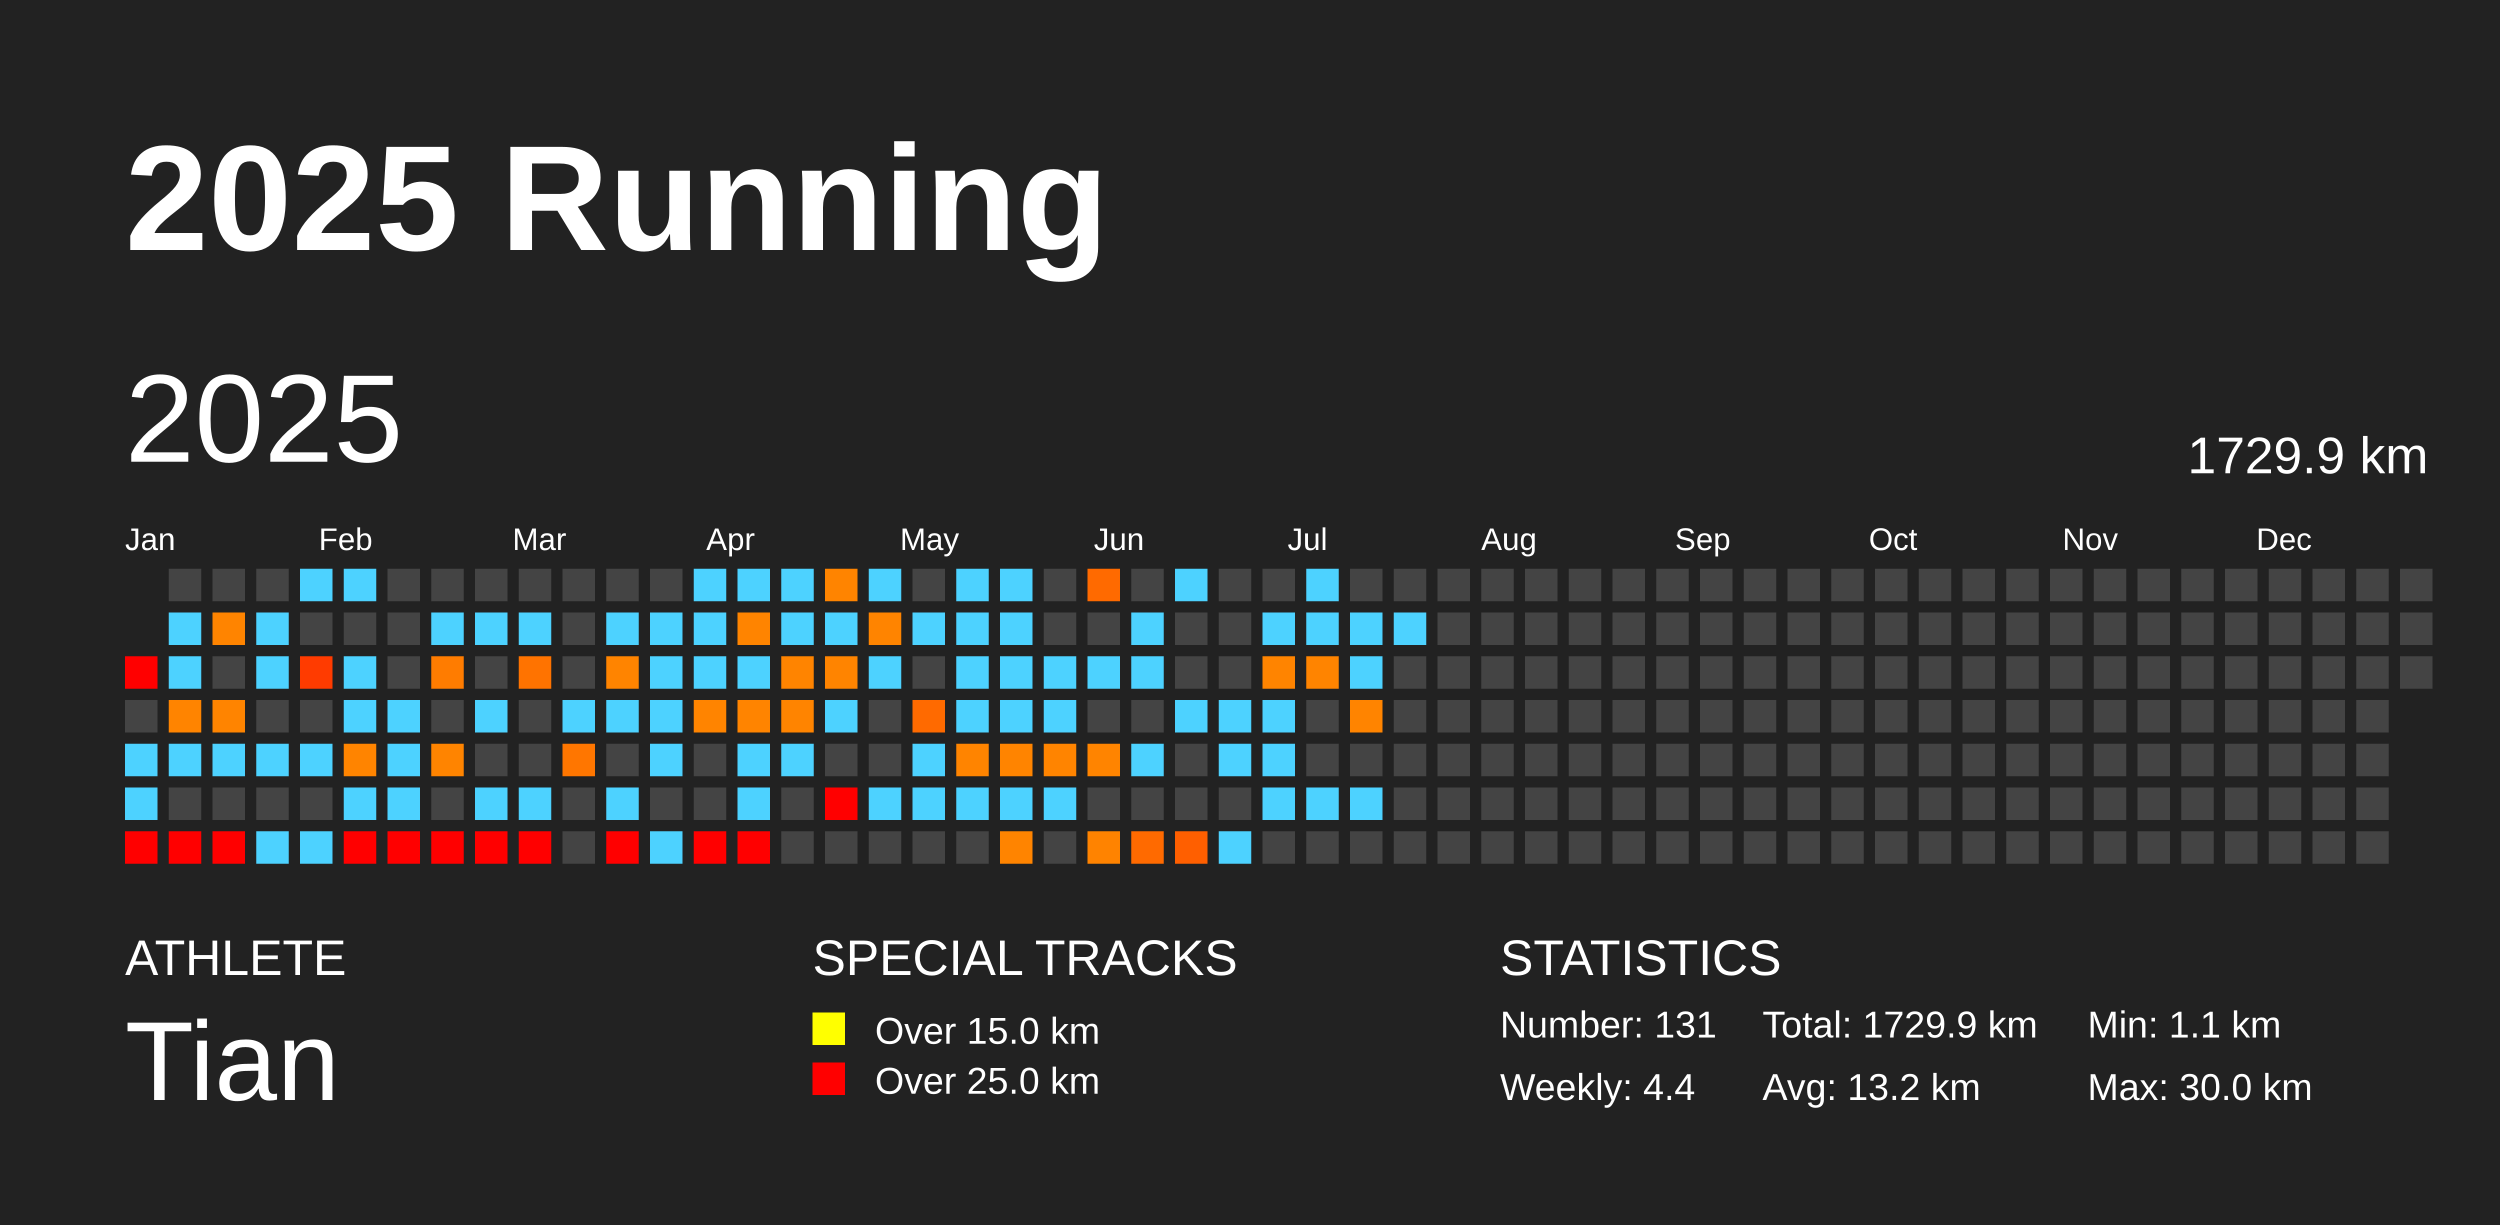
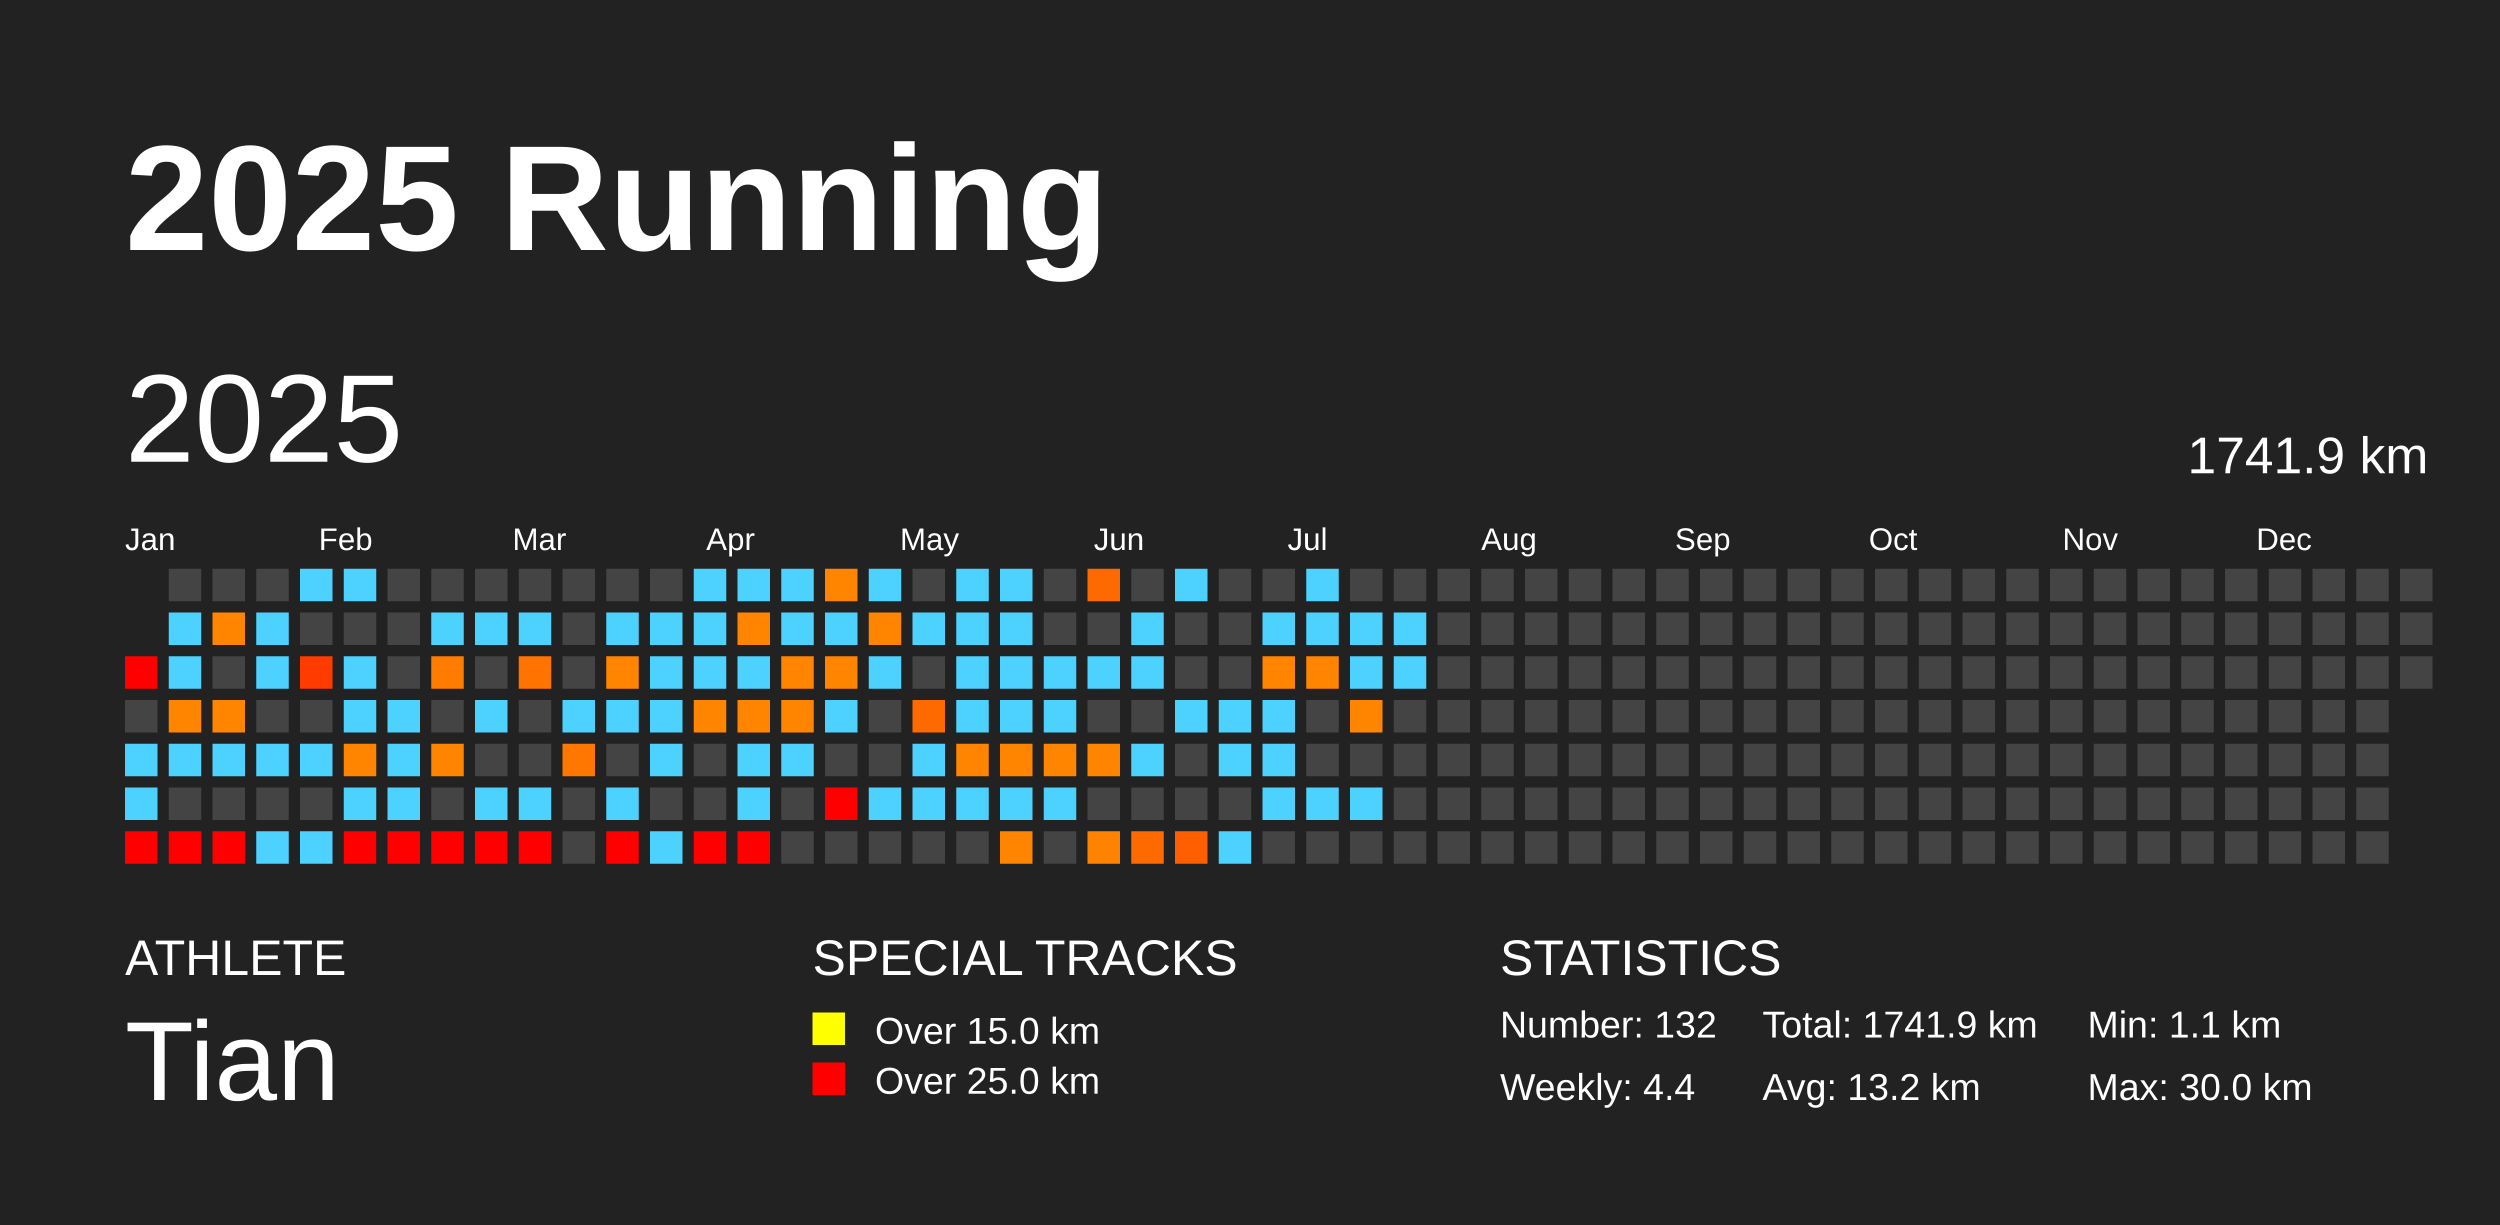
<svg xmlns="http://www.w3.org/2000/svg" baseProfile="full" height="98mm" version="1.1" viewBox="0,0,200,98" width="200mm">
  <defs />
  <rect fill="#222222" height="98" width="200" x="0" y="0" />
  <text fill="#FFFFFF" style="font-size:12px; font-family:Arial; font-weight:bold;" x="10" y="20">2025 Running</text>
  <text fill="#FFFFFF" style="font-size:4px; font-family:Arial" x="10" y="78">ATHLETE</text>
  <text fill="#FFFFFF" style="font-size:9px; font-family:Arial" x="10" y="88">Tian</text>
  <text fill="#FFFFFF" style="font-size:4px; font-family:Arial" x="65" y="78">SPECIAL TRACKS</text>
  <rect fill="yellow" height="2.6" width="2.6" x="65" y="81" />
  <text fill="#FFFFFF" style="font-size:3px; font-family:Arial" x="70" y="83.5">Over 15.0 km</text>
  <rect fill="red" height="2.6" width="2.6" x="65" y="85" />
  <text fill="#FFFFFF" style="font-size:3px; font-family:Arial" x="70" y="87.5">Over 25.0 km</text>
  <text fill="#FFFFFF" style="font-size:4px; font-family:Arial" x="120" y="78">STATISTICS</text>
-   <text fill="#FFFFFF" style="font-size:3px; font-family:Arial" x="120" y="83">Number: 131</text>
+   <text fill="#FFFFFF" style="font-size:3px; font-family:Arial" x="120" y="83">Number: 132</text>
  <text fill="#FFFFFF" style="font-size:3px; font-family:Arial" x="120" y="88">Weekly: 4.4</text>
-   <text fill="#FFFFFF" style="font-size:3px; font-family:Arial" x="141" y="83">Total: 1729.9 km</text>
+   <text fill="#FFFFFF" style="font-size:3px; font-family:Arial" x="141" y="83">Total: 1741.9 km</text>
  <text fill="#FFFFFF" style="font-size:3px; font-family:Arial" x="141" y="88">Avg: 13.2 km</text>
  <text fill="#FFFFFF" style="font-size:3px; font-family:Arial" x="167" y="83">Min: 1.1 km</text>
  <text fill="#FFFFFF" style="font-size:3px; font-family:Arial" x="167" y="88">Max: 30.0 km</text>
  <text dominant-baseline="hanging" fill="#FFFFFF" style="font-size:10.0px; font-family:Arial;" x="10" y="30">2025</text>
-   <text dominant-baseline="hanging" fill="#FFFFFF" style="font-size:4.125px; font-family:Arial;" x="175" y="35">1729.9 km</text>
+   <text dominant-baseline="hanging" fill="#FFFFFF" style="font-size:4.125px; font-family:Arial;" x="175" y="35">1741.9 km</text>
  <text fill="#FFFFFF" style="font-size:2.5px; font-family:Arial" x="10.0" y="44">Jan</text>
  <text fill="#FFFFFF" style="font-size:2.5px; font-family:Arial" x="25.5" y="44">Feb</text>
  <text fill="#FFFFFF" style="font-size:2.5px; font-family:Arial" x="41.0" y="44">Mar</text>
  <text fill="#FFFFFF" style="font-size:2.5px; font-family:Arial" x="56.5" y="44">Apr</text>
  <text fill="#FFFFFF" style="font-size:2.5px; font-family:Arial" x="72.0" y="44">May</text>
  <text fill="#FFFFFF" style="font-size:2.5px; font-family:Arial" x="87.5" y="44">Jun</text>
  <text fill="#FFFFFF" style="font-size:2.5px; font-family:Arial" x="103.0" y="44">Jul</text>
  <text fill="#FFFFFF" style="font-size:2.5px; font-family:Arial" x="118.5" y="44">Aug</text>
  <text fill="#FFFFFF" style="font-size:2.5px; font-family:Arial" x="134.0" y="44">Sep</text>
  <text fill="#FFFFFF" style="font-size:2.5px; font-family:Arial" x="149.5" y="44">Oct</text>
  <text fill="#FFFFFF" style="font-size:2.5px; font-family:Arial" x="165.0" y="44">Nov</text>
  <text fill="#FFFFFF" style="font-size:2.5px; font-family:Arial" x="180.5" y="44">Dec</text>
  <rect fill="red" height="2.6" width="2.6" x="10.0" y="52.5" />
  <rect fill="#444444" height="2.6" width="2.6" x="10.0" y="56.0" />
  <rect fill="#4dd2ff" height="2.6" width="2.6" x="10.0" y="59.5" />
  <rect fill="#4dd2ff" height="2.6" width="2.6" x="10.0" y="63.0" />
  <rect fill="red" height="2.6" width="2.6" x="10.0" y="66.5" />
  <rect fill="#444444" height="2.6" width="2.6" x="13.5" y="45.5" />
  <rect fill="#4dd2ff" height="2.6" width="2.6" x="13.5" y="49.0" />
  <rect fill="#4dd2ff" height="2.6" width="2.6" x="13.5" y="52.5" />
  <rect fill="#ff8400" height="2.6" width="2.6" x="13.5" y="56.0" />
  <rect fill="#4dd2ff" height="2.6" width="2.6" x="13.5" y="59.5" />
  <rect fill="#444444" height="2.6" width="2.6" x="13.5" y="63.0" />
  <rect fill="red" height="2.6" width="2.6" x="13.5" y="66.5" />
  <rect fill="#444444" height="2.6" width="2.6" x="17.0" y="45.5" />
  <rect fill="#ff8400" height="2.6" width="2.6" x="17.0" y="49.0" />
  <rect fill="#444444" height="2.6" width="2.6" x="17.0" y="52.5" />
  <rect fill="#ff8400" height="2.6" width="2.6" x="17.0" y="56.0" />
  <rect fill="#4dd2ff" height="2.6" width="2.6" x="17.0" y="59.5" />
  <rect fill="#444444" height="2.6" width="2.6" x="17.0" y="63.0" />
  <rect fill="red" height="2.6" width="2.6" x="17.0" y="66.5" />
  <rect fill="#444444" height="2.6" width="2.6" x="20.5" y="45.5" />
  <rect fill="#4dd2ff" height="2.6" width="2.6" x="20.5" y="49.0" />
  <rect fill="#4dd2ff" height="2.6" width="2.6" x="20.5" y="52.5" />
  <rect fill="#444444" height="2.6" width="2.6" x="20.5" y="56.0" />
  <rect fill="#4dd2ff" height="2.6" width="2.6" x="20.5" y="59.5" />
  <rect fill="#444444" height="2.6" width="2.6" x="20.5" y="63.0" />
  <rect fill="#4dd2ff" height="2.6" width="2.6" x="20.5" y="66.5" />
  <rect fill="#4dd2ff" height="2.6" width="2.6" x="24.0" y="45.5" />
  <rect fill="#444444" height="2.6" width="2.6" x="24.0" y="49.0" />
  <rect fill="#ff3b00" height="2.6" width="2.6" x="24.0" y="52.5" />
  <rect fill="#444444" height="2.6" width="2.6" x="24.0" y="56.0" />
  <rect fill="#4dd2ff" height="2.6" width="2.6" x="24.0" y="59.5" />
  <rect fill="#444444" height="2.6" width="2.6" x="24.0" y="63.0" />
  <rect fill="#4dd2ff" height="2.6" width="2.6" x="24.0" y="66.5" />
  <rect fill="#4dd2ff" height="2.6" width="2.6" x="27.5" y="45.5" />
  <rect fill="#444444" height="2.6" width="2.6" x="27.5" y="49.0" />
  <rect fill="#4dd2ff" height="2.6" width="2.6" x="27.5" y="52.5" />
  <rect fill="#4dd2ff" height="2.6" width="2.6" x="27.5" y="56.0" />
  <rect fill="#ff8400" height="2.6" width="2.6" x="27.5" y="59.5" />
  <rect fill="#4dd2ff" height="2.6" width="2.6" x="27.5" y="63.0" />
  <rect fill="red" height="2.6" width="2.6" x="27.5" y="66.5" />
  <rect fill="#444444" height="2.6" width="2.6" x="31.0" y="45.5" />
  <rect fill="#444444" height="2.6" width="2.6" x="31.0" y="49.0" />
  <rect fill="#444444" height="2.6" width="2.6" x="31.0" y="52.5" />
  <rect fill="#4dd2ff" height="2.6" width="2.6" x="31.0" y="56.0" />
  <rect fill="#4dd2ff" height="2.6" width="2.6" x="31.0" y="59.5" />
  <rect fill="#4dd2ff" height="2.6" width="2.6" x="31.0" y="63.0" />
  <rect fill="red" height="2.6" width="2.6" x="31.0" y="66.5" />
  <rect fill="#444444" height="2.6" width="2.6" x="34.5" y="45.5" />
  <rect fill="#4dd2ff" height="2.6" width="2.6" x="34.5" y="49.0" />
  <rect fill="#ff7c00" height="2.6" width="2.6" x="34.5" y="52.5" />
  <rect fill="#444444" height="2.6" width="2.6" x="34.5" y="56.0" />
  <rect fill="#ff8400" height="2.6" width="2.6" x="34.5" y="59.5" />
  <rect fill="#444444" height="2.6" width="2.6" x="34.5" y="63.0" />
  <rect fill="red" height="2.6" width="2.6" x="34.5" y="66.5" />
  <rect fill="#444444" height="2.6" width="2.6" x="38.0" y="45.5" />
  <rect fill="#4dd2ff" height="2.6" width="2.6" x="38.0" y="49.0" />
  <rect fill="#444444" height="2.6" width="2.6" x="38.0" y="52.5" />
  <rect fill="#4dd2ff" height="2.6" width="2.6" x="38.0" y="56.0" />
  <rect fill="#444444" height="2.6" width="2.6" x="38.0" y="59.5" />
  <rect fill="#4dd2ff" height="2.6" width="2.6" x="38.0" y="63.0" />
  <rect fill="red" height="2.6" width="2.6" x="38.0" y="66.5" />
  <rect fill="#444444" height="2.6" width="2.6" x="41.5" y="45.5" />
  <rect fill="#4dd2ff" height="2.6" width="2.6" x="41.5" y="49.0" />
  <rect fill="#ff7300" height="2.6" width="2.6" x="41.5" y="52.5" />
  <rect fill="#444444" height="2.6" width="2.6" x="41.5" y="56.0" />
  <rect fill="#444444" height="2.6" width="2.6" x="41.5" y="59.5" />
  <rect fill="#4dd2ff" height="2.6" width="2.6" x="41.5" y="63.0" />
  <rect fill="red" height="2.6" width="2.6" x="41.5" y="66.5" />
  <rect fill="#444444" height="2.6" width="2.6" x="45.0" y="45.5" />
  <rect fill="#444444" height="2.6" width="2.6" x="45.0" y="49.0" />
  <rect fill="#444444" height="2.6" width="2.6" x="45.0" y="52.5" />
  <rect fill="#4dd2ff" height="2.6" width="2.6" x="45.0" y="56.0" />
  <rect fill="#ff7600" height="2.6" width="2.6" x="45.0" y="59.5" />
  <rect fill="#444444" height="2.6" width="2.6" x="45.0" y="63.0" />
  <rect fill="#444444" height="2.6" width="2.6" x="45.0" y="66.5" />
  <rect fill="#444444" height="2.6" width="2.6" x="48.5" y="45.5" />
  <rect fill="#4dd2ff" height="2.6" width="2.6" x="48.5" y="49.0" />
  <rect fill="#ff8400" height="2.6" width="2.6" x="48.5" y="52.5" />
  <rect fill="#4dd2ff" height="2.6" width="2.6" x="48.5" y="56.0" />
  <rect fill="#444444" height="2.6" width="2.6" x="48.5" y="59.5" />
  <rect fill="#4dd2ff" height="2.6" width="2.6" x="48.5" y="63.0" />
  <rect fill="red" height="2.6" width="2.6" x="48.5" y="66.5" />
  <rect fill="#444444" height="2.6" width="2.6" x="52.0" y="45.5" />
  <rect fill="#4dd2ff" height="2.6" width="2.6" x="52.0" y="49.0" />
  <rect fill="#4dd2ff" height="2.6" width="2.6" x="52.0" y="52.5" />
  <rect fill="#4dd2ff" height="2.6" width="2.6" x="52.0" y="56.0" />
  <rect fill="#4dd2ff" height="2.6" width="2.6" x="52.0" y="59.5" />
  <rect fill="#444444" height="2.6" width="2.6" x="52.0" y="63.0" />
  <rect fill="#4dd2ff" height="2.6" width="2.6" x="52.0" y="66.5" />
  <rect fill="#4dd2ff" height="2.6" width="2.6" x="55.5" y="45.5" />
  <rect fill="#4dd2ff" height="2.6" width="2.6" x="55.5" y="49.0" />
  <rect fill="#4dd2ff" height="2.6" width="2.6" x="55.5" y="52.5" />
  <rect fill="#ff8400" height="2.6" width="2.6" x="55.5" y="56.0" />
  <rect fill="#444444" height="2.6" width="2.6" x="55.5" y="59.5" />
  <rect fill="#444444" height="2.6" width="2.6" x="55.5" y="63.0" />
  <rect fill="red" height="2.6" width="2.6" x="55.5" y="66.5" />
  <rect fill="#4dd2ff" height="2.6" width="2.6" x="59.0" y="45.5" />
  <rect fill="#ff8400" height="2.6" width="2.6" x="59.0" y="49.0" />
  <rect fill="#4dd2ff" height="2.6" width="2.6" x="59.0" y="52.5" />
  <rect fill="#ff8400" height="2.6" width="2.6" x="59.0" y="56.0" />
  <rect fill="#4dd2ff" height="2.6" width="2.6" x="59.0" y="59.5" />
  <rect fill="#4dd2ff" height="2.6" width="2.6" x="59.0" y="63.0" />
  <rect fill="red" height="2.6" width="2.6" x="59.0" y="66.5" />
  <rect fill="#4dd2ff" height="2.6" width="2.6" x="62.5" y="45.5" />
  <rect fill="#4dd2ff" height="2.6" width="2.6" x="62.5" y="49.0" />
  <rect fill="#ff8400" height="2.6" width="2.6" x="62.5" y="52.5" />
  <rect fill="#ff8400" height="2.6" width="2.6" x="62.5" y="56.0" />
  <rect fill="#4dd2ff" height="2.6" width="2.6" x="62.5" y="59.5" />
  <rect fill="#444444" height="2.6" width="2.6" x="62.5" y="63.0" />
  <rect fill="#444444" height="2.6" width="2.6" x="62.5" y="66.5" />
  <rect fill="#ff8400" height="2.6" width="2.6" x="66.0" y="45.5" />
  <rect fill="#4dd2ff" height="2.6" width="2.6" x="66.0" y="49.0" />
  <rect fill="#ff8400" height="2.6" width="2.6" x="66.0" y="52.5" />
  <rect fill="#4dd2ff" height="2.6" width="2.6" x="66.0" y="56.0" />
  <rect fill="#444444" height="2.6" width="2.6" x="66.0" y="59.5" />
  <rect fill="red" height="2.6" width="2.6" x="66.0" y="63.0" />
  <rect fill="#444444" height="2.6" width="2.6" x="66.0" y="66.5" />
  <rect fill="#4dd2ff" height="2.6" width="2.6" x="69.5" y="45.5" />
  <rect fill="#ff8400" height="2.6" width="2.6" x="69.5" y="49.0" />
  <rect fill="#4dd2ff" height="2.6" width="2.6" x="69.5" y="52.5" />
  <rect fill="#444444" height="2.6" width="2.6" x="69.5" y="56.0" />
  <rect fill="#444444" height="2.6" width="2.6" x="69.5" y="59.5" />
  <rect fill="#4dd2ff" height="2.6" width="2.6" x="69.5" y="63.0" />
  <rect fill="#444444" height="2.6" width="2.6" x="69.5" y="66.5" />
  <rect fill="#444444" height="2.6" width="2.6" x="73.0" y="45.5" />
  <rect fill="#4dd2ff" height="2.6" width="2.6" x="73.0" y="49.0" />
  <rect fill="#444444" height="2.6" width="2.6" x="73.0" y="52.5" />
  <rect fill="#ff6a00" height="2.6" width="2.6" x="73.0" y="56.0" />
  <rect fill="#4dd2ff" height="2.6" width="2.6" x="73.0" y="59.5" />
  <rect fill="#4dd2ff" height="2.6" width="2.6" x="73.0" y="63.0" />
  <rect fill="#444444" height="2.6" width="2.6" x="73.0" y="66.5" />
  <rect fill="#4dd2ff" height="2.6" width="2.6" x="76.5" y="45.5" />
  <rect fill="#4dd2ff" height="2.6" width="2.6" x="76.5" y="49.0" />
  <rect fill="#4dd2ff" height="2.6" width="2.6" x="76.5" y="52.5" />
  <rect fill="#4dd2ff" height="2.6" width="2.6" x="76.5" y="56.0" />
  <rect fill="#ff8400" height="2.6" width="2.6" x="76.5" y="59.5" />
  <rect fill="#4dd2ff" height="2.6" width="2.6" x="76.5" y="63.0" />
  <rect fill="#444444" height="2.6" width="2.6" x="76.5" y="66.5" />
  <rect fill="#4dd2ff" height="2.6" width="2.6" x="80.0" y="45.5" />
  <rect fill="#4dd2ff" height="2.6" width="2.6" x="80.0" y="49.0" />
  <rect fill="#4dd2ff" height="2.6" width="2.6" x="80.0" y="52.5" />
  <rect fill="#4dd2ff" height="2.6" width="2.6" x="80.0" y="56.0" />
  <rect fill="#ff8400" height="2.6" width="2.6" x="80.0" y="59.5" />
  <rect fill="#4dd2ff" height="2.6" width="2.6" x="80.0" y="63.0" />
  <rect fill="#ff8400" height="2.6" width="2.6" x="80.0" y="66.5" />
  <rect fill="#444444" height="2.6" width="2.6" x="83.5" y="45.5" />
  <rect fill="#444444" height="2.6" width="2.6" x="83.5" y="49.0" />
  <rect fill="#4dd2ff" height="2.6" width="2.6" x="83.5" y="52.5" />
  <rect fill="#4dd2ff" height="2.6" width="2.6" x="83.5" y="56.0" />
  <rect fill="#ff8400" height="2.6" width="2.6" x="83.5" y="59.5" />
  <rect fill="#4dd2ff" height="2.6" width="2.6" x="83.5" y="63.0" />
  <rect fill="#444444" height="2.6" width="2.6" x="83.5" y="66.5" />
  <rect fill="#ff6a00" height="2.6" width="2.6" x="87.0" y="45.5" />
  <rect fill="#444444" height="2.6" width="2.6" x="87.0" y="49.0" />
  <rect fill="#4dd2ff" height="2.6" width="2.6" x="87.0" y="52.5" />
  <rect fill="#444444" height="2.6" width="2.6" x="87.0" y="56.0" />
  <rect fill="#ff8400" height="2.6" width="2.6" x="87.0" y="59.5" />
  <rect fill="#444444" height="2.6" width="2.6" x="87.0" y="63.0" />
  <rect fill="#ff8300" height="2.6" width="2.6" x="87.0" y="66.5" />
  <rect fill="#444444" height="2.6" width="2.6" x="90.5" y="45.5" />
  <rect fill="#4dd2ff" height="2.6" width="2.6" x="90.5" y="49.0" />
  <rect fill="#4dd2ff" height="2.6" width="2.6" x="90.5" y="52.5" />
  <rect fill="#444444" height="2.6" width="2.6" x="90.5" y="56.0" />
  <rect fill="#4dd2ff" height="2.6" width="2.6" x="90.5" y="59.5" />
  <rect fill="#444444" height="2.6" width="2.6" x="90.5" y="63.0" />
  <rect fill="#ff6a00" height="2.6" width="2.6" x="90.5" y="66.5" />
  <rect fill="#4dd2ff" height="2.6" width="2.6" x="94.0" y="45.5" />
  <rect fill="#444444" height="2.6" width="2.6" x="94.0" y="49.0" />
  <rect fill="#444444" height="2.6" width="2.6" x="94.0" y="52.5" />
  <rect fill="#4dd2ff" height="2.6" width="2.6" x="94.0" y="56.0" />
  <rect fill="#444444" height="2.6" width="2.6" x="94.0" y="59.5" />
  <rect fill="#444444" height="2.6" width="2.6" x="94.0" y="63.0" />
  <rect fill="#ff5f00" height="2.6" width="2.6" x="94.0" y="66.5" />
  <rect fill="#444444" height="2.6" width="2.6" x="97.5" y="45.5" />
  <rect fill="#444444" height="2.6" width="2.6" x="97.5" y="49.0" />
  <rect fill="#444444" height="2.6" width="2.6" x="97.5" y="52.5" />
  <rect fill="#4dd2ff" height="2.6" width="2.6" x="97.5" y="56.0" />
  <rect fill="#4dd2ff" height="2.6" width="2.6" x="97.5" y="59.5" />
  <rect fill="#444444" height="2.6" width="2.6" x="97.5" y="63.0" />
  <rect fill="#4dd2ff" height="2.6" width="2.6" x="97.5" y="66.5" />
  <rect fill="#444444" height="2.6" width="2.6" x="101.0" y="45.5" />
  <rect fill="#4dd2ff" height="2.6" width="2.6" x="101.0" y="49.0" />
  <rect fill="#ff8400" height="2.6" width="2.6" x="101.0" y="52.5" />
  <rect fill="#4dd2ff" height="2.6" width="2.6" x="101.0" y="56.0" />
  <rect fill="#4dd2ff" height="2.6" width="2.6" x="101.0" y="59.5" />
  <rect fill="#4dd2ff" height="2.6" width="2.6" x="101.0" y="63.0" />
  <rect fill="#444444" height="2.6" width="2.6" x="101.0" y="66.5" />
  <rect fill="#4dd2ff" height="2.6" width="2.6" x="104.5" y="45.5" />
  <rect fill="#4dd2ff" height="2.6" width="2.6" x="104.5" y="49.0" />
  <rect fill="#ff8400" height="2.6" width="2.6" x="104.5" y="52.5" />
  <rect fill="#444444" height="2.6" width="2.6" x="104.5" y="56.0" />
  <rect fill="#444444" height="2.6" width="2.6" x="104.5" y="59.5" />
  <rect fill="#4dd2ff" height="2.6" width="2.6" x="104.5" y="63.0" />
  <rect fill="#444444" height="2.6" width="2.6" x="104.5" y="66.5" />
  <rect fill="#444444" height="2.6" width="2.6" x="108.0" y="45.5" />
  <rect fill="#4dd2ff" height="2.6" width="2.6" x="108.0" y="49.0" />
  <rect fill="#4dd2ff" height="2.6" width="2.6" x="108.0" y="52.5" />
  <rect fill="#ff8400" height="2.6" width="2.6" x="108.0" y="56.0" />
  <rect fill="#444444" height="2.6" width="2.6" x="108.0" y="59.5" />
  <rect fill="#4dd2ff" height="2.6" width="2.6" x="108.0" y="63.0" />
  <rect fill="#444444" height="2.6" width="2.6" x="108.0" y="66.5" />
  <rect fill="#444444" height="2.6" width="2.6" x="111.5" y="45.5" />
  <rect fill="#4dd2ff" height="2.6" width="2.6" x="111.5" y="49.0" />
-   <rect fill="#444444" height="2.6" width="2.6" x="111.5" y="52.5" />
+   <rect fill="#4dd2ff" height="2.6" width="2.6" x="111.5" y="52.5" />
  <rect fill="#444444" height="2.6" width="2.6" x="111.5" y="56.0" />
  <rect fill="#444444" height="2.6" width="2.6" x="111.5" y="59.5" />
  <rect fill="#444444" height="2.6" width="2.6" x="111.5" y="63.0" />
  <rect fill="#444444" height="2.6" width="2.6" x="111.5" y="66.5" />
  <rect fill="#444444" height="2.6" width="2.6" x="115.0" y="45.5" />
  <rect fill="#444444" height="2.6" width="2.6" x="115.0" y="49.0" />
  <rect fill="#444444" height="2.6" width="2.6" x="115.0" y="52.5" />
  <rect fill="#444444" height="2.6" width="2.6" x="115.0" y="56.0" />
  <rect fill="#444444" height="2.6" width="2.6" x="115.0" y="59.5" />
  <rect fill="#444444" height="2.6" width="2.6" x="115.0" y="63.0" />
  <rect fill="#444444" height="2.6" width="2.6" x="115.0" y="66.5" />
  <rect fill="#444444" height="2.6" width="2.6" x="118.5" y="45.5" />
  <rect fill="#444444" height="2.6" width="2.6" x="118.5" y="49.0" />
  <rect fill="#444444" height="2.6" width="2.6" x="118.5" y="52.5" />
  <rect fill="#444444" height="2.6" width="2.6" x="118.5" y="56.0" />
  <rect fill="#444444" height="2.6" width="2.6" x="118.5" y="59.5" />
  <rect fill="#444444" height="2.6" width="2.6" x="118.5" y="63.0" />
  <rect fill="#444444" height="2.6" width="2.6" x="118.5" y="66.5" />
  <rect fill="#444444" height="2.6" width="2.6" x="122.0" y="45.5" />
  <rect fill="#444444" height="2.6" width="2.6" x="122.0" y="49.0" />
  <rect fill="#444444" height="2.6" width="2.6" x="122.0" y="52.5" />
  <rect fill="#444444" height="2.6" width="2.6" x="122.0" y="56.0" />
  <rect fill="#444444" height="2.6" width="2.6" x="122.0" y="59.5" />
  <rect fill="#444444" height="2.6" width="2.6" x="122.0" y="63.0" />
  <rect fill="#444444" height="2.6" width="2.6" x="122.0" y="66.5" />
  <rect fill="#444444" height="2.6" width="2.6" x="125.5" y="45.5" />
  <rect fill="#444444" height="2.6" width="2.6" x="125.5" y="49.0" />
  <rect fill="#444444" height="2.6" width="2.6" x="125.5" y="52.5" />
  <rect fill="#444444" height="2.6" width="2.6" x="125.5" y="56.0" />
  <rect fill="#444444" height="2.6" width="2.6" x="125.5" y="59.5" />
  <rect fill="#444444" height="2.6" width="2.6" x="125.5" y="63.0" />
  <rect fill="#444444" height="2.6" width="2.6" x="125.5" y="66.5" />
  <rect fill="#444444" height="2.6" width="2.6" x="129.0" y="45.5" />
  <rect fill="#444444" height="2.6" width="2.6" x="129.0" y="49.0" />
  <rect fill="#444444" height="2.6" width="2.6" x="129.0" y="52.5" />
  <rect fill="#444444" height="2.6" width="2.6" x="129.0" y="56.0" />
  <rect fill="#444444" height="2.6" width="2.6" x="129.0" y="59.5" />
  <rect fill="#444444" height="2.6" width="2.6" x="129.0" y="63.0" />
  <rect fill="#444444" height="2.6" width="2.6" x="129.0" y="66.5" />
  <rect fill="#444444" height="2.6" width="2.6" x="132.5" y="45.5" />
  <rect fill="#444444" height="2.6" width="2.6" x="132.5" y="49.0" />
  <rect fill="#444444" height="2.6" width="2.6" x="132.5" y="52.5" />
  <rect fill="#444444" height="2.6" width="2.6" x="132.5" y="56.0" />
  <rect fill="#444444" height="2.6" width="2.6" x="132.5" y="59.5" />
  <rect fill="#444444" height="2.6" width="2.6" x="132.5" y="63.0" />
  <rect fill="#444444" height="2.6" width="2.6" x="132.5" y="66.5" />
  <rect fill="#444444" height="2.6" width="2.6" x="136.0" y="45.5" />
  <rect fill="#444444" height="2.6" width="2.6" x="136.0" y="49.0" />
  <rect fill="#444444" height="2.6" width="2.6" x="136.0" y="52.5" />
  <rect fill="#444444" height="2.6" width="2.6" x="136.0" y="56.0" />
  <rect fill="#444444" height="2.6" width="2.6" x="136.0" y="59.5" />
  <rect fill="#444444" height="2.6" width="2.6" x="136.0" y="63.0" />
  <rect fill="#444444" height="2.6" width="2.6" x="136.0" y="66.5" />
  <rect fill="#444444" height="2.6" width="2.6" x="139.5" y="45.5" />
  <rect fill="#444444" height="2.6" width="2.6" x="139.5" y="49.0" />
  <rect fill="#444444" height="2.6" width="2.6" x="139.5" y="52.5" />
  <rect fill="#444444" height="2.6" width="2.6" x="139.5" y="56.0" />
  <rect fill="#444444" height="2.6" width="2.6" x="139.5" y="59.5" />
  <rect fill="#444444" height="2.6" width="2.6" x="139.5" y="63.0" />
  <rect fill="#444444" height="2.6" width="2.6" x="139.5" y="66.5" />
  <rect fill="#444444" height="2.6" width="2.6" x="143.0" y="45.5" />
  <rect fill="#444444" height="2.6" width="2.6" x="143.0" y="49.0" />
  <rect fill="#444444" height="2.6" width="2.6" x="143.0" y="52.5" />
  <rect fill="#444444" height="2.6" width="2.6" x="143.0" y="56.0" />
  <rect fill="#444444" height="2.6" width="2.6" x="143.0" y="59.5" />
  <rect fill="#444444" height="2.6" width="2.6" x="143.0" y="63.0" />
  <rect fill="#444444" height="2.6" width="2.6" x="143.0" y="66.5" />
  <rect fill="#444444" height="2.6" width="2.6" x="146.5" y="45.5" />
  <rect fill="#444444" height="2.6" width="2.6" x="146.5" y="49.0" />
  <rect fill="#444444" height="2.6" width="2.6" x="146.5" y="52.5" />
  <rect fill="#444444" height="2.6" width="2.6" x="146.5" y="56.0" />
  <rect fill="#444444" height="2.6" width="2.6" x="146.5" y="59.5" />
  <rect fill="#444444" height="2.6" width="2.6" x="146.5" y="63.0" />
  <rect fill="#444444" height="2.6" width="2.6" x="146.5" y="66.5" />
  <rect fill="#444444" height="2.6" width="2.6" x="150.0" y="45.5" />
  <rect fill="#444444" height="2.6" width="2.6" x="150.0" y="49.0" />
  <rect fill="#444444" height="2.6" width="2.6" x="150.0" y="52.5" />
  <rect fill="#444444" height="2.6" width="2.6" x="150.0" y="56.0" />
  <rect fill="#444444" height="2.6" width="2.6" x="150.0" y="59.5" />
  <rect fill="#444444" height="2.6" width="2.6" x="150.0" y="63.0" />
  <rect fill="#444444" height="2.6" width="2.6" x="150.0" y="66.5" />
  <rect fill="#444444" height="2.6" width="2.6" x="153.5" y="45.5" />
  <rect fill="#444444" height="2.6" width="2.6" x="153.5" y="49.0" />
  <rect fill="#444444" height="2.6" width="2.6" x="153.5" y="52.5" />
  <rect fill="#444444" height="2.6" width="2.6" x="153.5" y="56.0" />
  <rect fill="#444444" height="2.6" width="2.6" x="153.5" y="59.5" />
  <rect fill="#444444" height="2.6" width="2.6" x="153.5" y="63.0" />
  <rect fill="#444444" height="2.6" width="2.6" x="153.5" y="66.5" />
  <rect fill="#444444" height="2.6" width="2.6" x="157.0" y="45.5" />
  <rect fill="#444444" height="2.6" width="2.6" x="157.0" y="49.0" />
  <rect fill="#444444" height="2.6" width="2.6" x="157.0" y="52.5" />
  <rect fill="#444444" height="2.6" width="2.6" x="157.0" y="56.0" />
  <rect fill="#444444" height="2.6" width="2.6" x="157.0" y="59.5" />
  <rect fill="#444444" height="2.6" width="2.6" x="157.0" y="63.0" />
  <rect fill="#444444" height="2.6" width="2.6" x="157.0" y="66.5" />
  <rect fill="#444444" height="2.6" width="2.6" x="160.5" y="45.5" />
  <rect fill="#444444" height="2.6" width="2.6" x="160.5" y="49.0" />
  <rect fill="#444444" height="2.6" width="2.6" x="160.5" y="52.5" />
  <rect fill="#444444" height="2.6" width="2.6" x="160.5" y="56.0" />
  <rect fill="#444444" height="2.6" width="2.6" x="160.5" y="59.5" />
  <rect fill="#444444" height="2.6" width="2.6" x="160.5" y="63.0" />
  <rect fill="#444444" height="2.6" width="2.6" x="160.5" y="66.5" />
  <rect fill="#444444" height="2.6" width="2.6" x="164.0" y="45.5" />
  <rect fill="#444444" height="2.6" width="2.6" x="164.0" y="49.0" />
  <rect fill="#444444" height="2.6" width="2.6" x="164.0" y="52.5" />
  <rect fill="#444444" height="2.6" width="2.6" x="164.0" y="56.0" />
  <rect fill="#444444" height="2.6" width="2.6" x="164.0" y="59.5" />
  <rect fill="#444444" height="2.6" width="2.6" x="164.0" y="63.0" />
  <rect fill="#444444" height="2.6" width="2.6" x="164.0" y="66.5" />
  <rect fill="#444444" height="2.6" width="2.6" x="167.5" y="45.5" />
  <rect fill="#444444" height="2.6" width="2.6" x="167.5" y="49.0" />
  <rect fill="#444444" height="2.6" width="2.6" x="167.5" y="52.5" />
  <rect fill="#444444" height="2.6" width="2.6" x="167.5" y="56.0" />
  <rect fill="#444444" height="2.6" width="2.6" x="167.5" y="59.5" />
  <rect fill="#444444" height="2.6" width="2.6" x="167.5" y="63.0" />
  <rect fill="#444444" height="2.6" width="2.6" x="167.5" y="66.5" />
  <rect fill="#444444" height="2.6" width="2.6" x="171.0" y="45.5" />
  <rect fill="#444444" height="2.6" width="2.6" x="171.0" y="49.0" />
  <rect fill="#444444" height="2.6" width="2.6" x="171.0" y="52.5" />
  <rect fill="#444444" height="2.6" width="2.6" x="171.0" y="56.0" />
  <rect fill="#444444" height="2.6" width="2.6" x="171.0" y="59.5" />
  <rect fill="#444444" height="2.6" width="2.6" x="171.0" y="63.0" />
  <rect fill="#444444" height="2.6" width="2.6" x="171.0" y="66.5" />
  <rect fill="#444444" height="2.6" width="2.6" x="174.5" y="45.5" />
  <rect fill="#444444" height="2.6" width="2.6" x="174.5" y="49.0" />
  <rect fill="#444444" height="2.6" width="2.6" x="174.5" y="52.5" />
  <rect fill="#444444" height="2.6" width="2.6" x="174.5" y="56.0" />
  <rect fill="#444444" height="2.6" width="2.6" x="174.5" y="59.5" />
  <rect fill="#444444" height="2.6" width="2.6" x="174.5" y="63.0" />
  <rect fill="#444444" height="2.6" width="2.6" x="174.5" y="66.5" />
  <rect fill="#444444" height="2.6" width="2.6" x="178.0" y="45.5" />
  <rect fill="#444444" height="2.6" width="2.6" x="178.0" y="49.0" />
  <rect fill="#444444" height="2.6" width="2.6" x="178.0" y="52.5" />
  <rect fill="#444444" height="2.6" width="2.6" x="178.0" y="56.0" />
  <rect fill="#444444" height="2.6" width="2.6" x="178.0" y="59.5" />
  <rect fill="#444444" height="2.6" width="2.6" x="178.0" y="63.0" />
  <rect fill="#444444" height="2.6" width="2.6" x="178.0" y="66.5" />
  <rect fill="#444444" height="2.6" width="2.6" x="181.5" y="45.5" />
  <rect fill="#444444" height="2.6" width="2.6" x="181.5" y="49.0" />
  <rect fill="#444444" height="2.6" width="2.6" x="181.5" y="52.5" />
  <rect fill="#444444" height="2.6" width="2.6" x="181.5" y="56.0" />
  <rect fill="#444444" height="2.6" width="2.6" x="181.5" y="59.5" />
  <rect fill="#444444" height="2.6" width="2.6" x="181.5" y="63.0" />
  <rect fill="#444444" height="2.6" width="2.6" x="181.5" y="66.5" />
  <rect fill="#444444" height="2.6" width="2.6" x="185.0" y="45.5" />
  <rect fill="#444444" height="2.6" width="2.6" x="185.0" y="49.0" />
  <rect fill="#444444" height="2.6" width="2.6" x="185.0" y="52.5" />
  <rect fill="#444444" height="2.6" width="2.6" x="185.0" y="56.0" />
  <rect fill="#444444" height="2.6" width="2.6" x="185.0" y="59.5" />
  <rect fill="#444444" height="2.6" width="2.6" x="185.0" y="63.0" />
  <rect fill="#444444" height="2.6" width="2.6" x="185.0" y="66.5" />
  <rect fill="#444444" height="2.6" width="2.6" x="188.5" y="45.5" />
  <rect fill="#444444" height="2.6" width="2.6" x="188.5" y="49.0" />
  <rect fill="#444444" height="2.6" width="2.6" x="188.5" y="52.5" />
  <rect fill="#444444" height="2.6" width="2.6" x="188.5" y="56.0" />
  <rect fill="#444444" height="2.6" width="2.6" x="188.5" y="59.5" />
  <rect fill="#444444" height="2.6" width="2.6" x="188.5" y="63.0" />
  <rect fill="#444444" height="2.6" width="2.6" x="188.5" y="66.5" />
  <rect fill="#444444" height="2.6" width="2.6" x="192.0" y="45.5" />
  <rect fill="#444444" height="2.6" width="2.6" x="192.0" y="49.0" />
  <rect fill="#444444" height="2.6" width="2.6" x="192.0" y="52.5" />
</svg>
